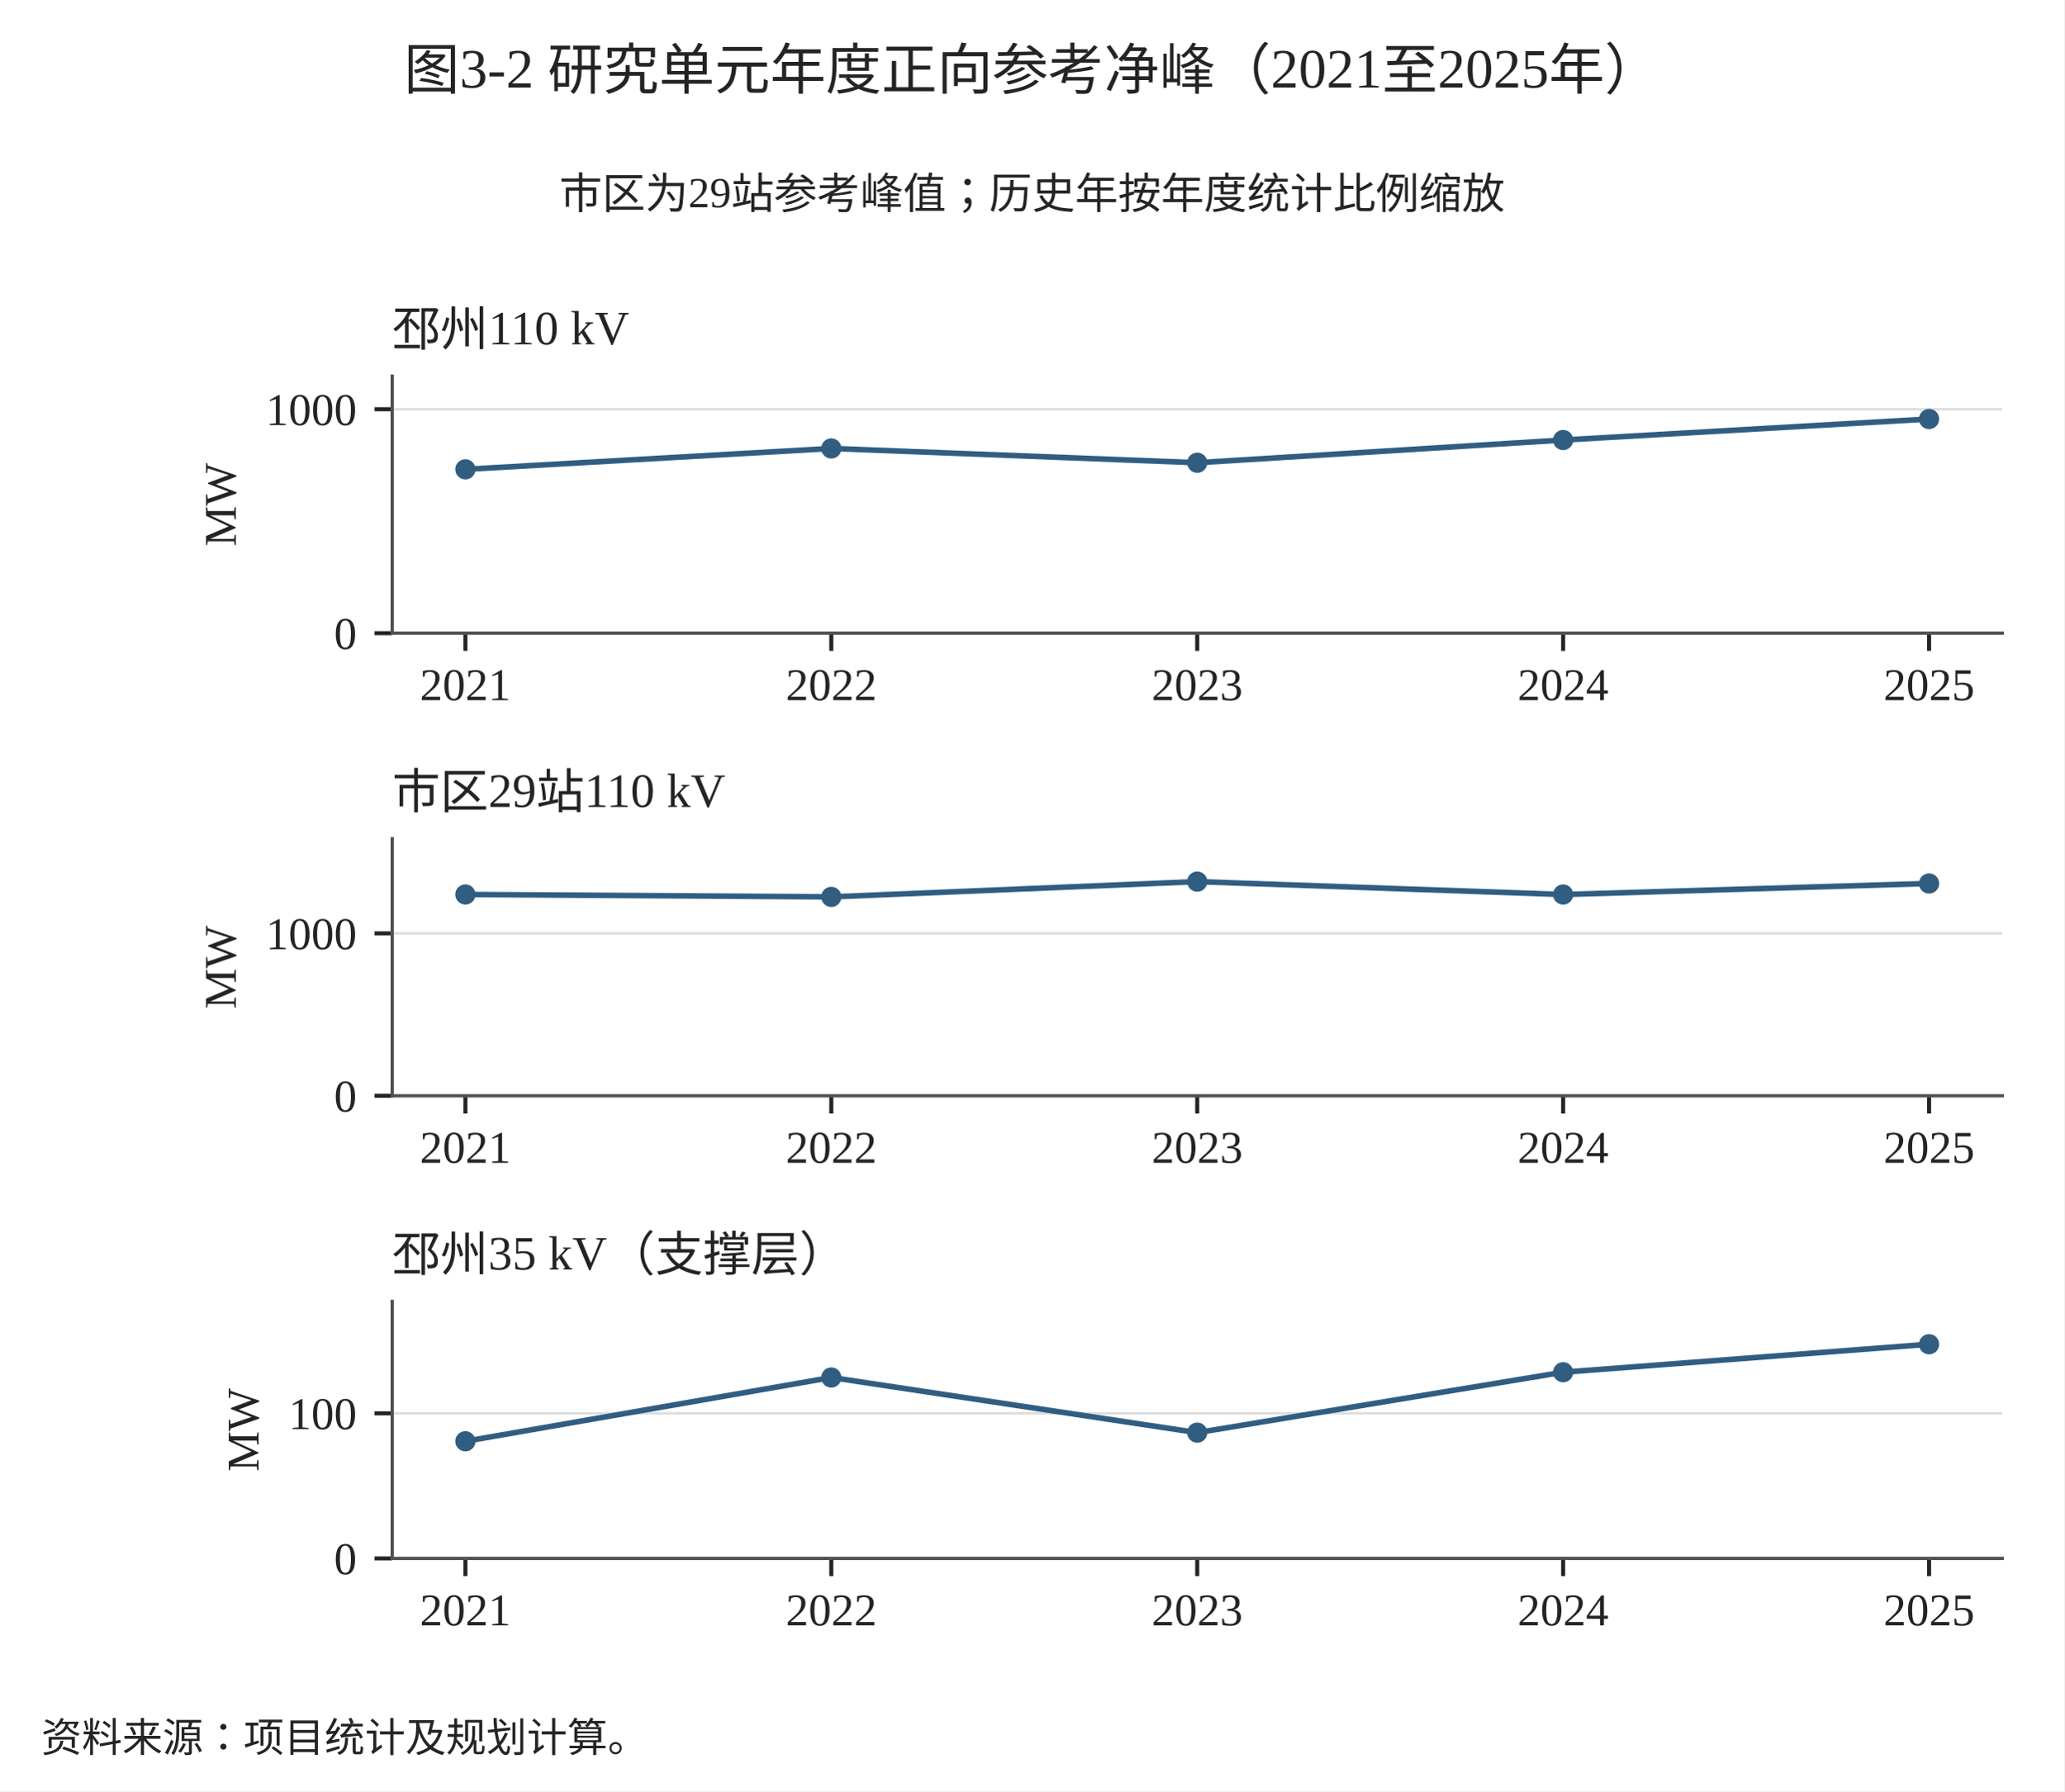
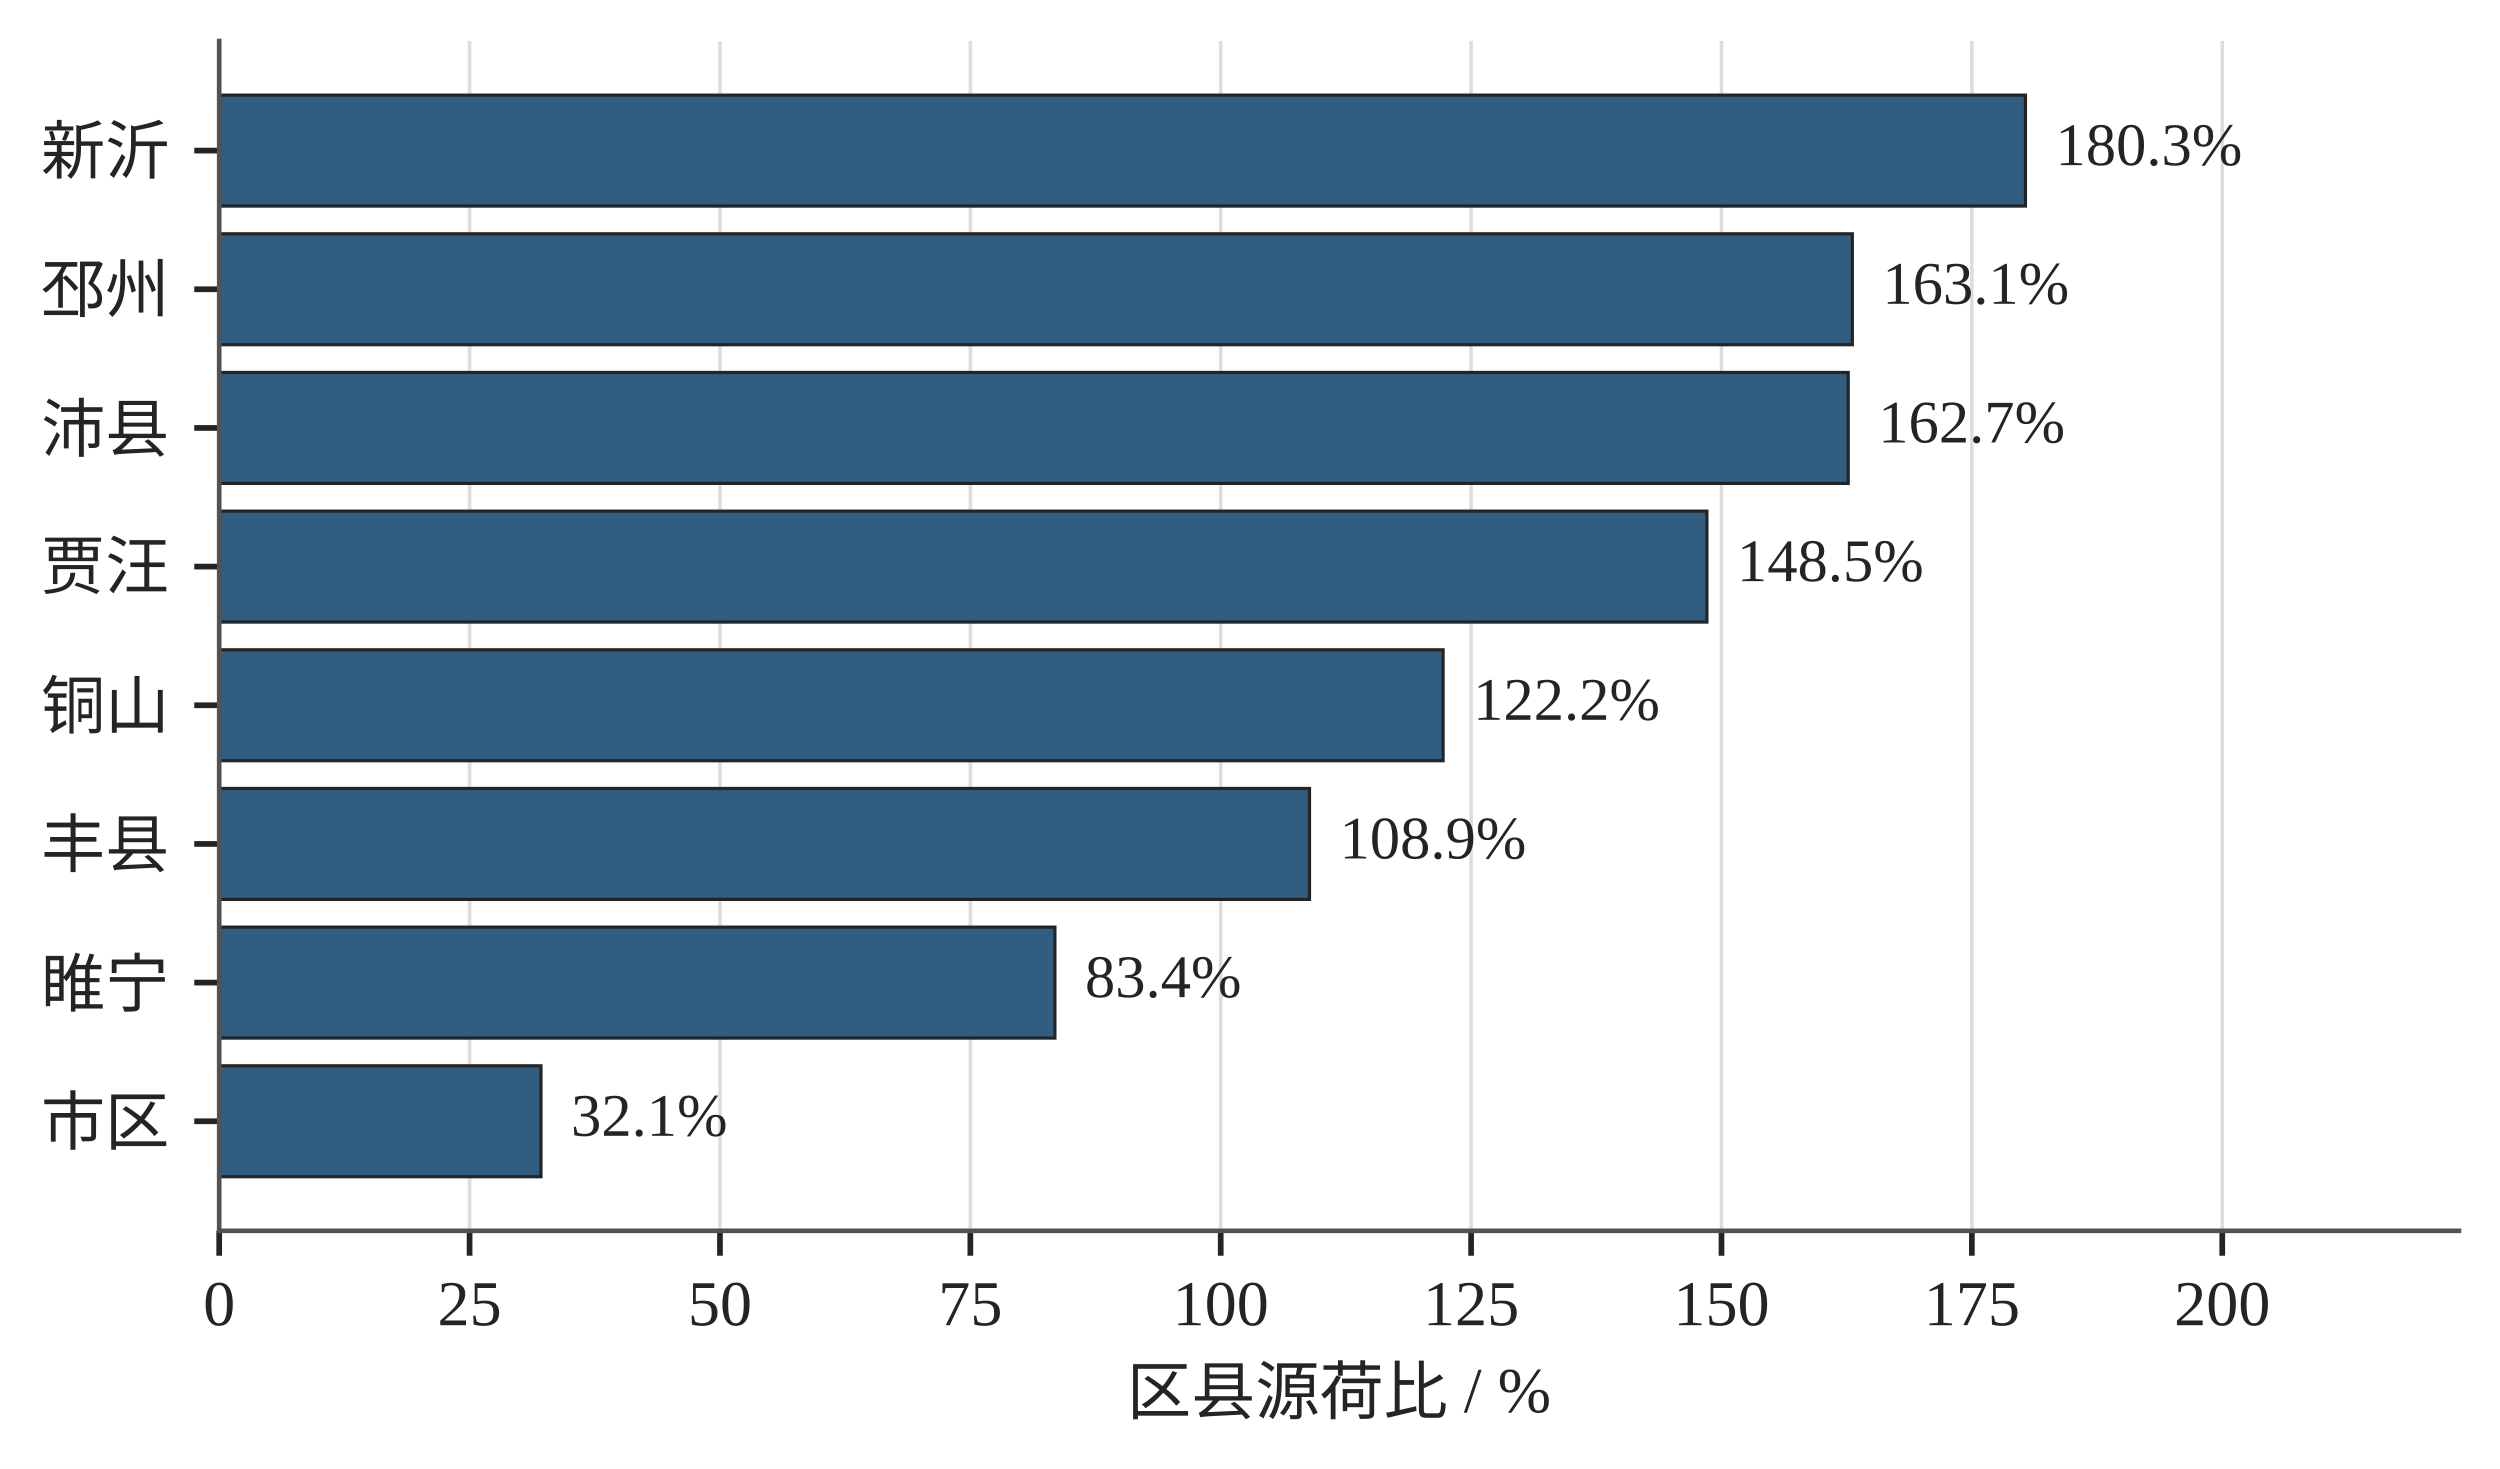
- <svg xmlns="http://www.w3.org/2000/svg" xmlns:xlink="http://www.w3.org/1999/xlink" width="408.189pt" height="354.331pt" viewBox="0 0 408.189 354.331" version="1.1">
+ <svg xmlns="http://www.w3.org/2000/svg" xmlns:xlink="http://www.w3.org/1999/xlink" width="350.826pt" height="206.128pt" viewBox="0 0 350.826 206.128" version="1.1">
  <defs>
    <style type="text/css">*{stroke-linejoin: round; stroke-linecap: butt}</style>
  </defs>
  <g id="figure_1">
    <g id="patch_1">
-       <path d="M 0 354.331  L 408.189 354.331  L 408.189 0  L 0 0  z " style="fill: #ffffff" />
+       <path d="M 0 206.128  L 350.826 206.128  L 350.826 0  L 0 0  z " style="fill: #ffffff" />
    </g>
    <g id="axes_1">
      <g id="patch_2">
-         <path d="M 77.556 125.248  L 395.943 125.248  L 395.943 74.409  L 77.556 74.409  z " style="fill: #ffffff" />
+         <path d="M 30.76 172.721  L 345.066 172.721  L 345.066 5.76  L 30.76 5.76  z " style="fill: #ffffff" />
      </g>
      <g id="matplotlib.axis_1">
        <g id="xtick_1">
          <g id="line2d_1">
+             <path d="M 30.76 172.721  L 30.76 5.76  " clip-path="url(#p5a90d6a87f)" style="fill: none; stroke: #dddddd; stroke-width: 0.5; stroke-linecap: square" />
+           </g>
+           <g id="line2d_2">
            <defs>
-               <path id="m24ebe528ad" d="M 0 0  L 0 3.5  " style="stroke: #242424; stroke-width: 0.8" />
+               <path id="m0e466a68f6" d="M 0 0  L 0 3.5  " style="stroke: #242424; stroke-width: 0.8" />
            </defs>
            <g>
-               <use xlink:href="#m24ebe528ad" x="92.028" y="125.248" style="fill: #242424; stroke: #242424; stroke-width: 0.8" />
+               <use xlink:href="#m0e466a68f6" x="30.76" y="172.721" style="fill: #242424; stroke: #242424; stroke-width: 0.8" />
            </g>
          </g>
          <g id="text_1">
-             <text style="font-size: 9px; font-family: 'Times New Roman', 'Microsoft YaHei'; text-anchor: middle; fill: #242424" x="92.028" y="138.498" transform="rotate(-0 92.02806 138.4976)">2021</text>
+             <text style="font-size: 9px; font-family: 'Times New Roman', 'FZFangSong-Z02'; text-anchor: middle; fill: #242424" x="30.76" y="185.97" transform="rotate(-0 30.76 185.97)">0</text>
          </g>
        </g>
        <g id="xtick_2">
-           <g id="line2d_2">
-             <g>
-               <use xlink:href="#m24ebe528ad" x="164.389" y="125.248" style="fill: #242424; stroke: #242424; stroke-width: 0.8" />
+           <g id="line2d_3">
+             <path d="M 65.896 172.721  L 65.896 5.76  " clip-path="url(#p5a90d6a87f)" style="fill: none; stroke: #dddddd; stroke-width: 0.5; stroke-linecap: square" />
+           </g>
+           <g id="line2d_4">
+             <g>
+               <use xlink:href="#m0e466a68f6" x="65.896" y="172.721" style="fill: #242424; stroke: #242424; stroke-width: 0.8" />
            </g>
          </g>
          <g id="text_2">
-             <text style="font-size: 9px; font-family: 'Times New Roman', 'Microsoft YaHei'; text-anchor: middle; fill: #242424" x="164.389" y="138.498" transform="rotate(-0 164.3888 138.4976)">2022</text>
+             <text style="font-size: 9px; font-family: 'Times New Roman', 'FZFangSong-Z02'; text-anchor: middle; fill: #242424" x="65.896" y="185.97" transform="rotate(-0 65.89629 185.97)">25</text>
          </g>
        </g>
        <g id="xtick_3">
-           <g id="line2d_3">
-             <g>
-               <use xlink:href="#m24ebe528ad" x="236.75" y="125.248" style="fill: #242424; stroke: #242424; stroke-width: 0.8" />
+           <g id="line2d_5">
+             <path d="M 101.033 172.721  L 101.033 5.76  " clip-path="url(#p5a90d6a87f)" style="fill: none; stroke: #dddddd; stroke-width: 0.5; stroke-linecap: square" />
+           </g>
+           <g id="line2d_6">
+             <g>
+               <use xlink:href="#m0e466a68f6" x="101.033" y="172.721" style="fill: #242424; stroke: #242424; stroke-width: 0.8" />
            </g>
          </g>
          <g id="text_3">
-             <text style="font-size: 9px; font-family: 'Times New Roman', 'Microsoft YaHei'; text-anchor: middle; fill: #242424" x="236.75" y="138.498" transform="rotate(-0 236.7496 138.4976)">2023</text>
+             <text style="font-size: 9px; font-family: 'Times New Roman', 'FZFangSong-Z02'; text-anchor: middle; fill: #242424" x="101.033" y="185.97" transform="rotate(-0 101.0326 185.97)">50</text>
          </g>
        </g>
        <g id="xtick_4">
-           <g id="line2d_4">
-             <g>
-               <use xlink:href="#m24ebe528ad" x="309.11" y="125.248" style="fill: #242424; stroke: #242424; stroke-width: 0.8" />
+           <g id="line2d_7">
+             <path d="M 136.169 172.721  L 136.169 5.76  " clip-path="url(#p5a90d6a87f)" style="fill: none; stroke: #dddddd; stroke-width: 0.5; stroke-linecap: square" />
+           </g>
+           <g id="line2d_8">
+             <g>
+               <use xlink:href="#m0e466a68f6" x="136.169" y="172.721" style="fill: #242424; stroke: #242424; stroke-width: 0.8" />
            </g>
          </g>
          <g id="text_4">
-             <text style="font-size: 9px; font-family: 'Times New Roman', 'Microsoft YaHei'; text-anchor: middle; fill: #242424" x="309.11" y="138.498" transform="rotate(-0 309.1104 138.4976)">2024</text>
+             <text style="font-size: 9px; font-family: 'Times New Roman', 'FZFangSong-Z02'; text-anchor: middle; fill: #242424" x="136.169" y="185.97" transform="rotate(-0 136.1689 185.97)">75</text>
          </g>
        </g>
        <g id="xtick_5">
-           <g id="line2d_5">
-             <g>
-               <use xlink:href="#m24ebe528ad" x="381.471" y="125.248" style="fill: #242424; stroke: #242424; stroke-width: 0.8" />
+           <g id="line2d_9">
+             <path d="M 171.305 172.721  L 171.305 5.76  " clip-path="url(#p5a90d6a87f)" style="fill: none; stroke: #dddddd; stroke-width: 0.5; stroke-linecap: square" />
+           </g>
+           <g id="line2d_10">
+             <g>
+               <use xlink:href="#m0e466a68f6" x="171.305" y="172.721" style="fill: #242424; stroke: #242424; stroke-width: 0.8" />
            </g>
          </g>
          <g id="text_5">
-             <text style="font-size: 9px; font-family: 'Times New Roman', 'Microsoft YaHei'; text-anchor: middle; fill: #242424" x="381.471" y="138.498" transform="rotate(-0 381.4712 138.4976)">2025</text>
-           </g>
+             <text style="font-size: 9px; font-family: 'Times New Roman', 'FZFangSong-Z02'; text-anchor: middle; fill: #242424" x="171.305" y="185.97" transform="rotate(-0 171.3051 185.97)">100</text>
+           </g>
+         </g>
+         <g id="xtick_6">
+           <g id="line2d_11">
+             <path d="M 206.441 172.721  L 206.441 5.76  " clip-path="url(#p5a90d6a87f)" style="fill: none; stroke: #dddddd; stroke-width: 0.5; stroke-linecap: square" />
+           </g>
+           <g id="line2d_12">
+             <g>
+               <use xlink:href="#m0e466a68f6" x="206.441" y="172.721" style="fill: #242424; stroke: #242424; stroke-width: 0.8" />
+             </g>
+           </g>
+           <g id="text_6">
+             <text style="font-size: 9px; font-family: 'Times New Roman', 'FZFangSong-Z02'; text-anchor: middle; fill: #242424" x="206.441" y="185.97" transform="rotate(-0 206.4414 185.97)">125</text>
+           </g>
+         </g>
+         <g id="xtick_7">
+           <g id="line2d_13">
+             <path d="M 241.578 172.721  L 241.578 5.76  " clip-path="url(#p5a90d6a87f)" style="fill: none; stroke: #dddddd; stroke-width: 0.5; stroke-linecap: square" />
+           </g>
+           <g id="line2d_14">
+             <g>
+               <use xlink:href="#m0e466a68f6" x="241.578" y="172.721" style="fill: #242424; stroke: #242424; stroke-width: 0.8" />
+             </g>
+           </g>
+           <g id="text_7">
+             <text style="font-size: 9px; font-family: 'Times New Roman', 'FZFangSong-Z02'; text-anchor: middle; fill: #242424" x="241.578" y="185.97" transform="rotate(-0 241.5777 185.97)">150</text>
+           </g>
+         </g>
+         <g id="xtick_8">
+           <g id="line2d_15">
+             <path d="M 276.714 172.721  L 276.714 5.76  " clip-path="url(#p5a90d6a87f)" style="fill: none; stroke: #dddddd; stroke-width: 0.5; stroke-linecap: square" />
+           </g>
+           <g id="line2d_16">
+             <g>
+               <use xlink:href="#m0e466a68f6" x="276.714" y="172.721" style="fill: #242424; stroke: #242424; stroke-width: 0.8" />
+             </g>
+           </g>
+           <g id="text_8">
+             <text style="font-size: 9px; font-family: 'Times New Roman', 'FZFangSong-Z02'; text-anchor: middle; fill: #242424" x="276.714" y="185.97" transform="rotate(-0 276.714 185.97)">175</text>
+           </g>
+         </g>
+         <g id="xtick_9">
+           <g id="line2d_17">
+             <path d="M 311.85 172.721  L 311.85 5.76  " clip-path="url(#p5a90d6a87f)" style="fill: none; stroke: #dddddd; stroke-width: 0.5; stroke-linecap: square" />
+           </g>
+           <g id="line2d_18">
+             <g>
+               <use xlink:href="#m0e466a68f6" x="311.85" y="172.721" style="fill: #242424; stroke: #242424; stroke-width: 0.8" />
+             </g>
+           </g>
+           <g id="text_9">
+             <text style="font-size: 9px; font-family: 'Times New Roman', 'FZFangSong-Z02'; text-anchor: middle; fill: #242424" x="311.85" y="185.97" transform="rotate(-0 311.8503 185.97)">200</text>
+           </g>
+         </g>
+         <g id="text_10">
+           <text style="font-size: 9px; font-family: 'Times New Roman', 'FZFangSong-Z02'; text-anchor: middle; fill: #242424" x="187.913" y="198.443" transform="rotate(-0 187.9128 198.4427)">区县源荷比 / %</text>
        </g>
      </g>
      <g id="matplotlib.axis_2">
        <g id="ytick_1">
-           <g id="line2d_6">
-             <path d="M 77.556 125.248  L 395.943 125.248  " clip-path="url(#p10c68bee06)" style="fill: none; stroke: #dddddd; stroke-width: 0.5; stroke-linecap: square" />
-           </g>
-           <g id="line2d_7">
+           <g id="line2d_19">
            <defs>
-               <path id="mc5bef660ec" d="M 0 0  L -3.5 0  " style="stroke: #242424; stroke-width: 0.8" />
+               <path id="mc9ab8d4b94" d="M 0 0  L -3.5 0  " style="stroke: #242424; stroke-width: 0.8" />
            </defs>
            <g>
-               <use xlink:href="#mc5bef660ec" x="77.556" y="125.248" style="fill: #242424; stroke: #242424; stroke-width: 0.8" />
-             </g>
-           </g>
-           <g id="text_6">
-             <text style="font-size: 9px; font-family: 'Times New Roman', 'Microsoft YaHei'; text-anchor: end; fill: #242424" x="70.556" y="128.373" transform="rotate(-0 70.55591 128.3729)">0</text>
+               <use xlink:href="#mc9ab8d4b94" x="30.76" y="157.348" style="fill: #242424; stroke: #242424; stroke-width: 0.8" />
+             </g>
+           </g>
+           <g id="text_11">
+             <text style="font-size: 9px; font-family: 'Times New Roman', 'FZFangSong-Z02'; text-anchor: end; fill: #242424" x="23.76" y="160.604" transform="rotate(-0 23.76 160.604)">市区</text>
          </g>
        </g>
        <g id="ytick_2">
-           <g id="line2d_8">
-             <path d="M 77.556 80.954  L 395.943 80.954  " clip-path="url(#p10c68bee06)" style="fill: none; stroke: #dddddd; stroke-width: 0.5; stroke-linecap: square" />
-           </g>
-           <g id="line2d_9">
-             <g>
-               <use xlink:href="#mc5bef660ec" x="77.556" y="80.954" style="fill: #242424; stroke: #242424; stroke-width: 0.8" />
-             </g>
-           </g>
-           <g id="text_7">
-             <text style="font-size: 9px; font-family: 'Times New Roman', 'Microsoft YaHei'; text-anchor: end; fill: #242424" x="70.556" y="84.078" transform="rotate(-0 70.55591 84.07823)">1000</text>
-           </g>
-         </g>
-         <g id="text_8">
-           <text style="font-size: 9px; font-family: 'Times New Roman', 'Microsoft YaHei'; text-anchor: middle; fill: #242424" x="46.631" y="99.829" transform="rotate(-90 46.63075 99.82883)">MW</text>
-         </g>
-       </g>
-       <g id="line2d_10">
-         <path d="M 92.028 92.835  L 164.389 88.705  L 236.75 91.53  L 309.11 87.037  L 381.471 82.883  " clip-path="url(#p10c68bee06)" style="fill: none; stroke: #315d81; stroke-width: 1.1; stroke-linecap: square" />
-         <defs>
-           <path id="m0dfa4bfcb7" d="M 0 1.5  C 0.398 1.5 0.779 1.342 1.061 1.061  C 1.342 0.779 1.5 0.398 1.5 0  C 1.5 -0.398 1.342 -0.779 1.061 -1.061  C 0.779 -1.342 0.398 -1.5 0 -1.5  C -0.398 -1.5 -0.779 -1.342 -1.061 -1.061  C -1.342 -0.779 -1.5 -0.398 -1.5 0  C -1.5 0.398 -1.342 0.779 -1.061 1.061  C -0.779 1.342 -0.398 1.5 0 1.5  z " style="stroke: #315d81" />
-         </defs>
-         <g clip-path="url(#p10c68bee06)">
-           <use xlink:href="#m0dfa4bfcb7" x="92.028" y="92.835" style="fill: #315d81; stroke: #315d81" />
-           <use xlink:href="#m0dfa4bfcb7" x="164.389" y="88.705" style="fill: #315d81; stroke: #315d81" />
-           <use xlink:href="#m0dfa4bfcb7" x="236.75" y="91.53" style="fill: #315d81; stroke: #315d81" />
-           <use xlink:href="#m0dfa4bfcb7" x="309.11" y="87.037" style="fill: #315d81; stroke: #315d81" />
-           <use xlink:href="#m0dfa4bfcb7" x="381.471" y="82.883" style="fill: #315d81; stroke: #315d81" />
+           <g id="line2d_20">
+             <g>
+               <use xlink:href="#mc9ab8d4b94" x="30.76" y="137.889" style="fill: #242424; stroke: #242424; stroke-width: 0.8" />
+             </g>
+           </g>
+           <g id="text_12">
+             <text style="font-size: 9px; font-family: 'Times New Roman', 'FZFangSong-Z02'; text-anchor: end; fill: #242424" x="23.76" y="141.25" transform="rotate(-0 23.76 141.2502)">睢宁</text>
+           </g>
+         </g>
+         <g id="ytick_3">
+           <g id="line2d_21">
+             <g>
+               <use xlink:href="#mc9ab8d4b94" x="30.76" y="118.429" style="fill: #242424; stroke: #242424; stroke-width: 0.8" />
+             </g>
+           </g>
+           <g id="text_13">
+             <text style="font-size: 9px; font-family: 'Times New Roman', 'FZFangSong-Z02'; text-anchor: end; fill: #242424" x="23.76" y="121.685" transform="rotate(-0 23.76 121.6854)">丰县</text>
+           </g>
+         </g>
+         <g id="ytick_4">
+           <g id="line2d_22">
+             <g>
+               <use xlink:href="#mc9ab8d4b94" x="30.76" y="98.97" style="fill: #242424; stroke: #242424; stroke-width: 0.8" />
+             </g>
+           </g>
+           <g id="text_14">
+             <text style="font-size: 9px; font-family: 'Times New Roman', 'FZFangSong-Z02'; text-anchor: end; fill: #242424" x="23.76" y="102.226" transform="rotate(-0 23.76 102.2261)">铜山</text>
+           </g>
+         </g>
+         <g id="ytick_5">
+           <g id="line2d_23">
+             <g>
+               <use xlink:href="#mc9ab8d4b94" x="30.76" y="79.511" style="fill: #242424; stroke: #242424; stroke-width: 0.8" />
+             </g>
+           </g>
+           <g id="text_15">
+             <text style="font-size: 9px; font-family: 'Times New Roman', 'FZFangSong-Z02'; text-anchor: end; fill: #242424" x="23.76" y="82.635" transform="rotate(-0 23.76 82.63536)">贾汪</text>
+           </g>
+         </g>
+         <g id="ytick_6">
+           <g id="line2d_24">
+             <g>
+               <use xlink:href="#mc9ab8d4b94" x="30.76" y="60.051" style="fill: #242424; stroke: #242424; stroke-width: 0.8" />
+             </g>
+           </g>
+           <g id="text_16">
+             <text style="font-size: 9px; font-family: 'Times New Roman', 'FZFangSong-Z02'; text-anchor: end; fill: #242424" x="23.76" y="63.378" transform="rotate(-0 23.76 63.37788)">沛县</text>
+           </g>
+         </g>
+         <g id="ytick_7">
+           <g id="line2d_25">
+             <g>
+               <use xlink:href="#mc9ab8d4b94" x="30.76" y="40.592" style="fill: #242424; stroke: #242424; stroke-width: 0.8" />
+             </g>
+           </g>
+           <g id="text_17">
+             <text style="font-size: 9px; font-family: 'Times New Roman', 'FZFangSong-Z02'; text-anchor: end; fill: #242424" x="23.76" y="43.778" transform="rotate(-0 23.76 43.77797)">邳州</text>
+           </g>
+         </g>
+         <g id="ytick_8">
+           <g id="line2d_26">
+             <g>
+               <use xlink:href="#mc9ab8d4b94" x="30.76" y="21.133" style="fill: #242424; stroke: #242424; stroke-width: 0.8" />
+             </g>
+           </g>
+           <g id="text_18">
+             <text style="font-size: 9px; font-family: 'Times New Roman', 'FZFangSong-Z02'; text-anchor: end; fill: #242424" x="23.76" y="24.354" transform="rotate(-0 23.76 24.35385)">新沂</text>
+           </g>
        </g>
      </g>
      <g id="patch_3">
-         <path d="M 77.556 125.248  L 77.556 74.409  " style="fill: none; stroke: #525252; stroke-width: 0.65; stroke-linejoin: miter; stroke-linecap: square" />
+         <path d="M 30.76 165.132  L 75.914 165.132  L 75.914 149.564  L 30.76 149.564  z " clip-path="url(#p5a90d6a87f)" style="fill: #315d81; stroke: #242424; stroke-width: 0.45; stroke-linejoin: miter" />
      </g>
      <g id="patch_4">
-         <path d="M 77.556 125.248  L 395.943 125.248  " style="fill: none; stroke: #525252; stroke-width: 0.65; stroke-linejoin: miter; stroke-linecap: square" />
-       </g>
-       <g id="text_9">
-         <text style="font-size: 9.5px; font-family: 'Times New Roman', 'Microsoft YaHei'; text-anchor: start; fill: #242424" x="77.556" y="68.409" transform="rotate(-0 77.55591 68.40945)">邳州110 kV</text>
-       </g>
-     </g>
-     <g id="axes_2">
+         <path d="M 30.76 145.672  L 148.035 145.672  L 148.035 130.105  L 30.76 130.105  z " clip-path="url(#p5a90d6a87f)" style="fill: #315d81; stroke: #242424; stroke-width: 0.45; stroke-linejoin: miter" />
+       </g>
      <g id="patch_5">
-         <path d="M 77.556 216.758  L 395.943 216.758  L 395.943 165.919  L 77.556 165.919  z " style="fill: #ffffff" />
-       </g>
-       <g id="matplotlib.axis_3">
-         <g id="xtick_6">
-           <g id="line2d_11">
-             <g>
-               <use xlink:href="#m24ebe528ad" x="92.028" y="216.758" style="fill: #242424; stroke: #242424; stroke-width: 0.8" />
-             </g>
-           </g>
-           <g id="text_10">
-             <text style="font-size: 9px; font-family: 'Times New Roman', 'Microsoft YaHei'; text-anchor: middle; fill: #242424" x="92.028" y="230.007" transform="rotate(-0 92.02806 230.0073)">2021</text>
-           </g>
-         </g>
-         <g id="xtick_7">
-           <g id="line2d_12">
-             <g>
-               <use xlink:href="#m24ebe528ad" x="164.389" y="216.758" style="fill: #242424; stroke: #242424; stroke-width: 0.8" />
-             </g>
-           </g>
-           <g id="text_11">
-             <text style="font-size: 9px; font-family: 'Times New Roman', 'Microsoft YaHei'; text-anchor: middle; fill: #242424" x="164.389" y="230.007" transform="rotate(-0 164.3888 230.0073)">2022</text>
-           </g>
-         </g>
-         <g id="xtick_8">
-           <g id="line2d_13">
-             <g>
-               <use xlink:href="#m24ebe528ad" x="236.75" y="216.758" style="fill: #242424; stroke: #242424; stroke-width: 0.8" />
-             </g>
-           </g>
-           <g id="text_12">
-             <text style="font-size: 9px; font-family: 'Times New Roman', 'Microsoft YaHei'; text-anchor: middle; fill: #242424" x="236.75" y="230.007" transform="rotate(-0 236.7496 230.0073)">2023</text>
-           </g>
-         </g>
-         <g id="xtick_9">
-           <g id="line2d_14">
-             <g>
-               <use xlink:href="#m24ebe528ad" x="309.11" y="216.758" style="fill: #242424; stroke: #242424; stroke-width: 0.8" />
-             </g>
-           </g>
-           <g id="text_13">
-             <text style="font-size: 9px; font-family: 'Times New Roman', 'Microsoft YaHei'; text-anchor: middle; fill: #242424" x="309.11" y="230.007" transform="rotate(-0 309.1104 230.0073)">2024</text>
-           </g>
-         </g>
-         <g id="xtick_10">
-           <g id="line2d_15">
-             <g>
-               <use xlink:href="#m24ebe528ad" x="381.471" y="216.758" style="fill: #242424; stroke: #242424; stroke-width: 0.8" />
-             </g>
-           </g>
-           <g id="text_14">
-             <text style="font-size: 9px; font-family: 'Times New Roman', 'Microsoft YaHei'; text-anchor: middle; fill: #242424" x="381.471" y="230.007" transform="rotate(-0 381.4712 230.0073)">2025</text>
-           </g>
-         </g>
-       </g>
-       <g id="matplotlib.axis_4">
-         <g id="ytick_3">
-           <g id="line2d_16">
-             <path d="M 77.556 216.758  L 395.943 216.758  " clip-path="url(#p9789aa6293)" style="fill: none; stroke: #dddddd; stroke-width: 0.5; stroke-linecap: square" />
-           </g>
-           <g id="line2d_17">
-             <g>
-               <use xlink:href="#mc5bef660ec" x="77.556" y="216.758" style="fill: #242424; stroke: #242424; stroke-width: 0.8" />
-             </g>
-           </g>
-           <g id="text_15">
-             <text style="font-size: 9px; font-family: 'Times New Roman', 'Microsoft YaHei'; text-anchor: end; fill: #242424" x="70.556" y="219.883" transform="rotate(-0 70.55591 219.8826)">0</text>
-           </g>
-         </g>
-         <g id="ytick_4">
-           <g id="line2d_18">
-             <path d="M 77.556 184.633  L 395.943 184.633  " clip-path="url(#p9789aa6293)" style="fill: none; stroke: #dddddd; stroke-width: 0.5; stroke-linecap: square" />
-           </g>
-           <g id="line2d_19">
-             <g>
-               <use xlink:href="#mc5bef660ec" x="77.556" y="184.633" style="fill: #242424; stroke: #242424; stroke-width: 0.8" />
-             </g>
-           </g>
-           <g id="text_16">
-             <text style="font-size: 9px; font-family: 'Times New Roman', 'Microsoft YaHei'; text-anchor: end; fill: #242424" x="70.556" y="187.758" transform="rotate(-0 70.55591 187.7576)">1000</text>
-           </g>
-         </g>
-         <g id="text_17">
-           <text style="font-size: 9px; font-family: 'Times New Roman', 'Microsoft YaHei'; text-anchor: middle; fill: #242424" x="46.631" y="191.339" transform="rotate(-90 46.63075 191.3386)">MW</text>
-         </g>
-       </g>
-       <g id="line2d_20">
-         <path d="M 92.028 176.932  L 164.389 177.41  L 236.75 174.392  L 309.11 176.942  L 381.471 174.76  " clip-path="url(#p9789aa6293)" style="fill: none; stroke: #315d81; stroke-width: 1.1; stroke-linecap: square" />
-         <g clip-path="url(#p9789aa6293)">
-           <use xlink:href="#m0dfa4bfcb7" x="92.028" y="176.932" style="fill: #315d81; stroke: #315d81" />
-           <use xlink:href="#m0dfa4bfcb7" x="164.389" y="177.41" style="fill: #315d81; stroke: #315d81" />
-           <use xlink:href="#m0dfa4bfcb7" x="236.75" y="174.392" style="fill: #315d81; stroke: #315d81" />
-           <use xlink:href="#m0dfa4bfcb7" x="309.11" y="176.942" style="fill: #315d81; stroke: #315d81" />
-           <use xlink:href="#m0dfa4bfcb7" x="381.471" y="174.76" style="fill: #315d81; stroke: #315d81" />
-         </g>
+         <path d="M 30.76 126.213  L 183.761 126.213  L 183.761 110.646  L 30.76 110.646  z " clip-path="url(#p5a90d6a87f)" style="fill: #315d81; stroke: #242424; stroke-width: 0.45; stroke-linejoin: miter" />
      </g>
      <g id="patch_6">
-         <path d="M 77.556 216.758  L 77.556 165.919  " style="fill: none; stroke: #525252; stroke-width: 0.65; stroke-linejoin: miter; stroke-linecap: square" />
+         <path d="M 30.76 106.754  L 202.511 106.754  L 202.511 91.186  L 30.76 91.186  z " clip-path="url(#p5a90d6a87f)" style="fill: #315d81; stroke: #242424; stroke-width: 0.45; stroke-linejoin: miter" />
      </g>
      <g id="patch_7">
-         <path d="M 77.556 216.758  L 395.943 216.758  " style="fill: none; stroke: #525252; stroke-width: 0.65; stroke-linejoin: miter; stroke-linecap: square" />
-       </g>
-       <g id="text_18">
-         <text style="font-size: 9.5px; font-family: 'Times New Roman', 'Microsoft YaHei'; text-anchor: start; fill: #242424" x="77.556" y="159.919" transform="rotate(-0 77.55591 159.9192)">市区29站110 kV</text>
-       </g>
-     </g>
-     <g id="axes_3">
+         <path d="M 30.76 87.294  L 239.53 87.294  L 239.53 71.727  L 30.76 71.727  z " clip-path="url(#p5a90d6a87f)" style="fill: #315d81; stroke: #242424; stroke-width: 0.45; stroke-linejoin: miter" />
+       </g>
      <g id="patch_8">
-         <path d="M 77.556 308.268  L 395.943 308.268  L 395.943 257.429  L 77.556 257.429  z " style="fill: #ffffff" />
-       </g>
-       <g id="matplotlib.axis_5">
-         <g id="xtick_11">
-           <g id="line2d_21">
-             <g>
-               <use xlink:href="#m24ebe528ad" x="92.028" y="308.268" style="fill: #242424; stroke: #242424; stroke-width: 0.8" />
-             </g>
-           </g>
-           <g id="text_19">
-             <text style="font-size: 9px; font-family: 'Times New Roman', 'Microsoft YaHei'; text-anchor: middle; fill: #242424" x="92.028" y="321.517" transform="rotate(-0 92.02806 321.5171)">2021</text>
-           </g>
-         </g>
-         <g id="xtick_12">
-           <g id="line2d_22">
-             <g>
-               <use xlink:href="#m24ebe528ad" x="164.389" y="308.268" style="fill: #242424; stroke: #242424; stroke-width: 0.8" />
-             </g>
-           </g>
-           <g id="text_20">
-             <text style="font-size: 9px; font-family: 'Times New Roman', 'Microsoft YaHei'; text-anchor: middle; fill: #242424" x="164.389" y="321.517" transform="rotate(-0 164.3888 321.5171)">2022</text>
-           </g>
-         </g>
-         <g id="xtick_13">
-           <g id="line2d_23">
-             <g>
-               <use xlink:href="#m24ebe528ad" x="236.75" y="308.268" style="fill: #242424; stroke: #242424; stroke-width: 0.8" />
-             </g>
-           </g>
-           <g id="text_21">
-             <text style="font-size: 9px; font-family: 'Times New Roman', 'Microsoft YaHei'; text-anchor: middle; fill: #242424" x="236.75" y="321.517" transform="rotate(-0 236.7496 321.5171)">2023</text>
-           </g>
-         </g>
-         <g id="xtick_14">
-           <g id="line2d_24">
-             <g>
-               <use xlink:href="#m24ebe528ad" x="309.11" y="308.268" style="fill: #242424; stroke: #242424; stroke-width: 0.8" />
-             </g>
-           </g>
-           <g id="text_22">
-             <text style="font-size: 9px; font-family: 'Times New Roman', 'Microsoft YaHei'; text-anchor: middle; fill: #242424" x="309.11" y="321.517" transform="rotate(-0 309.1104 321.5171)">2024</text>
-           </g>
-         </g>
-         <g id="xtick_15">
-           <g id="line2d_25">
-             <g>
-               <use xlink:href="#m24ebe528ad" x="381.471" y="308.268" style="fill: #242424; stroke: #242424; stroke-width: 0.8" />
-             </g>
-           </g>
-           <g id="text_23">
-             <text style="font-size: 9px; font-family: 'Times New Roman', 'Microsoft YaHei'; text-anchor: middle; fill: #242424" x="381.471" y="321.517" transform="rotate(-0 381.4712 321.5171)">2025</text>
-           </g>
-         </g>
-       </g>
-       <g id="matplotlib.axis_6">
-         <g id="ytick_5">
-           <g id="line2d_26">
-             <path d="M 77.556 308.268  L 395.943 308.268  " clip-path="url(#p53a5a8605e)" style="fill: none; stroke: #dddddd; stroke-width: 0.5; stroke-linecap: square" />
-           </g>
-           <g id="line2d_27">
-             <g>
-               <use xlink:href="#mc5bef660ec" x="77.556" y="308.268" style="fill: #242424; stroke: #242424; stroke-width: 0.8" />
-             </g>
-           </g>
-           <g id="text_24">
-             <text style="font-size: 9px; font-family: 'Times New Roman', 'Microsoft YaHei'; text-anchor: end; fill: #242424" x="70.556" y="311.392" transform="rotate(-0 70.55591 311.3924)">0</text>
-           </g>
-         </g>
-         <g id="ytick_6">
-           <g id="line2d_28">
-             <path d="M 77.556 279.574  L 395.943 279.574  " clip-path="url(#p53a5a8605e)" style="fill: none; stroke: #dddddd; stroke-width: 0.5; stroke-linecap: square" />
-           </g>
-           <g id="line2d_29">
-             <g>
-               <use xlink:href="#mc5bef660ec" x="77.556" y="279.574" style="fill: #242424; stroke: #242424; stroke-width: 0.8" />
-             </g>
-           </g>
-           <g id="text_25">
-             <text style="font-size: 9px; font-family: 'Times New Roman', 'Microsoft YaHei'; text-anchor: end; fill: #242424" x="70.556" y="282.699" transform="rotate(-0 70.55591 282.6991)">100</text>
-           </g>
-         </g>
-         <g id="text_26">
-           <text style="font-size: 9px; font-family: 'Times New Roman', 'Microsoft YaHei'; text-anchor: middle; fill: #242424" x="51.131" y="282.848" transform="rotate(-90 51.13075 282.8483)">MW</text>
-         </g>
-       </g>
-       <g id="line2d_30">
-         <path d="M 92.028 285.095  L 164.389 272.482  L 236.75 283.391  L 309.11 271.437  L 381.471 265.902  " clip-path="url(#p53a5a8605e)" style="fill: none; stroke: #315d81; stroke-width: 1.1; stroke-linecap: square" />
-         <g clip-path="url(#p53a5a8605e)">
-           <use xlink:href="#m0dfa4bfcb7" x="92.028" y="285.095" style="fill: #315d81; stroke: #315d81" />
-           <use xlink:href="#m0dfa4bfcb7" x="164.389" y="272.482" style="fill: #315d81; stroke: #315d81" />
-           <use xlink:href="#m0dfa4bfcb7" x="236.75" y="283.391" style="fill: #315d81; stroke: #315d81" />
-           <use xlink:href="#m0dfa4bfcb7" x="309.11" y="271.437" style="fill: #315d81; stroke: #315d81" />
-           <use xlink:href="#m0dfa4bfcb7" x="381.471" y="265.902" style="fill: #315d81; stroke: #315d81" />
-         </g>
+         <path d="M 30.76 67.835  L 259.361 67.835  L 259.361 52.268  L 30.76 52.268  z " clip-path="url(#p5a90d6a87f)" style="fill: #315d81; stroke: #242424; stroke-width: 0.45; stroke-linejoin: miter" />
      </g>
      <g id="patch_9">
-         <path d="M 77.556 308.268  L 77.556 257.429  " style="fill: none; stroke: #525252; stroke-width: 0.65; stroke-linejoin: miter; stroke-linecap: square" />
+         <path d="M 30.76 48.376  L 259.94 48.376  L 259.94 32.808  L 30.76 32.808  z " clip-path="url(#p5a90d6a87f)" style="fill: #315d81; stroke: #242424; stroke-width: 0.45; stroke-linejoin: miter" />
      </g>
      <g id="patch_10">
-         <path d="M 77.556 308.268  L 395.943 308.268  " style="fill: none; stroke: #525252; stroke-width: 0.65; stroke-linejoin: miter; stroke-linecap: square" />
-       </g>
-       <g id="text_27">
-         <text style="font-size: 9.5px; font-family: 'Times New Roman', 'Microsoft YaHei'; text-anchor: start; fill: #242424" x="77.556" y="251.429" transform="rotate(-0 77.55591 251.429)">邳州35 kV（支撑层）</text>
-       </g>
-     </g>
-     <g id="text_28">
-       <text style="font-size: 11px; font-family: 'Times New Roman', 'Microsoft YaHei'; text-anchor: middle; fill: #242424" x="204.094" y="17.662" transform="rotate(-0 204.0945 17.66171)">图3-2 研究单元年度正向参考净峰（2021至2025年）</text>
-     </g>
-     <g id="text_29">
-       <text style="font-size: 8.5px; font-family: 'Times New Roman', 'Microsoft YaHei'; text-anchor: middle; fill: #242424" x="204.094" y="41.265" transform="rotate(-0 204.0945 41.26543)">市区为29站参考峰值；历史年按年度统计比例缩放</text>
-     </g>
-     <g id="text_30">
-       <text style="font-size: 8px; font-family: 'Times New Roman', 'Microsoft YaHei'; text-anchor: start; fill: #242424" x="8.164" y="346.535" transform="rotate(-0 8.16378 346.5354)">资料来源：项目统计及规划计算。</text>
+         <path d="M 30.76 28.917  L 284.232 28.917  L 284.232 13.349  L 30.76 13.349  z " clip-path="url(#p5a90d6a87f)" style="fill: #315d81; stroke: #242424; stroke-width: 0.45; stroke-linejoin: miter" />
+       </g>
+       <g id="patch_11">
+         <path d="M 30.76 172.721  L 30.76 5.76  " style="fill: none; stroke: #525252; stroke-width: 0.65; stroke-linejoin: miter; stroke-linecap: square" />
+       </g>
+       <g id="patch_12">
+         <path d="M 30.76 172.721  L 345.066 172.721  " style="fill: none; stroke: #525252; stroke-width: 0.65; stroke-linejoin: miter; stroke-linecap: square" />
+       </g>
+       <g id="text_19">
+         <text style="font-size: 8.5px; font-family: 'Times New Roman', 'FZFangSong-Z02'; text-anchor: start; fill: #242424" x="80.131" y="159.39" transform="rotate(-0 80.13077 159.3898)">32.1%</text>
+       </g>
+       <g id="text_20">
+         <text style="font-size: 8.5px; font-family: 'Times New Roman', 'FZFangSong-Z02'; text-anchor: start; fill: #242424" x="152.251" y="139.931" transform="rotate(-0 152.2511 139.9305)">83.4%</text>
+       </g>
+       <g id="text_21">
+         <text style="font-size: 8.5px; font-family: 'Times New Roman', 'FZFangSong-Z02'; text-anchor: start; fill: #242424" x="187.978" y="120.471" transform="rotate(-0 187.9776 120.4712)">108.9%</text>
+       </g>
+       <g id="text_22">
+         <text style="font-size: 8.5px; font-family: 'Times New Roman', 'FZFangSong-Z02'; text-anchor: start; fill: #242424" x="206.727" y="101.012" transform="rotate(-0 206.7275 101.0119)">122.2%</text>
+       </g>
+       <g id="text_23">
+         <text style="font-size: 8.5px; font-family: 'Times New Roman', 'FZFangSong-Z02'; text-anchor: start; fill: #242424" x="243.747" y="81.553" transform="rotate(-0 243.7467 81.55267)">148.5%</text>
+       </g>
+       <g id="text_24">
+         <text style="font-size: 8.5px; font-family: 'Times New Roman', 'FZFangSong-Z02'; text-anchor: start; fill: #242424" x="263.578" y="62.093" transform="rotate(-0 263.5778 62.09339)">162.7%</text>
+       </g>
+       <g id="text_25">
+         <text style="font-size: 8.5px; font-family: 'Times New Roman', 'FZFangSong-Z02'; text-anchor: start; fill: #242424" x="264.157" y="42.634" transform="rotate(-0 264.1567 42.6341)">163.1%</text>
+       </g>
+       <g id="text_26">
+         <text style="font-size: 8.5px; font-family: 'Times New Roman', 'FZFangSong-Z02'; text-anchor: start; fill: #242424" x="288.449" y="23.175" transform="rotate(-0 288.4485 23.17482)">180.3%</text>
+       </g>
    </g>
  </g>
  <defs>
-     <clipPath id="p10c68bee06">
-       <rect x="77.556" y="74.409" width="318.387" height="50.839" />
-     </clipPath>
-     <clipPath id="p9789aa6293">
-       <rect x="77.556" y="165.919" width="318.387" height="50.839" />
-     </clipPath>
-     <clipPath id="p53a5a8605e">
-       <rect x="77.556" y="257.429" width="318.387" height="50.839" />
+     <clipPath id="p5a90d6a87f">
+       <rect x="30.76" y="5.76" width="314.306" height="166.961" />
    </clipPath>
  </defs>
</svg>
